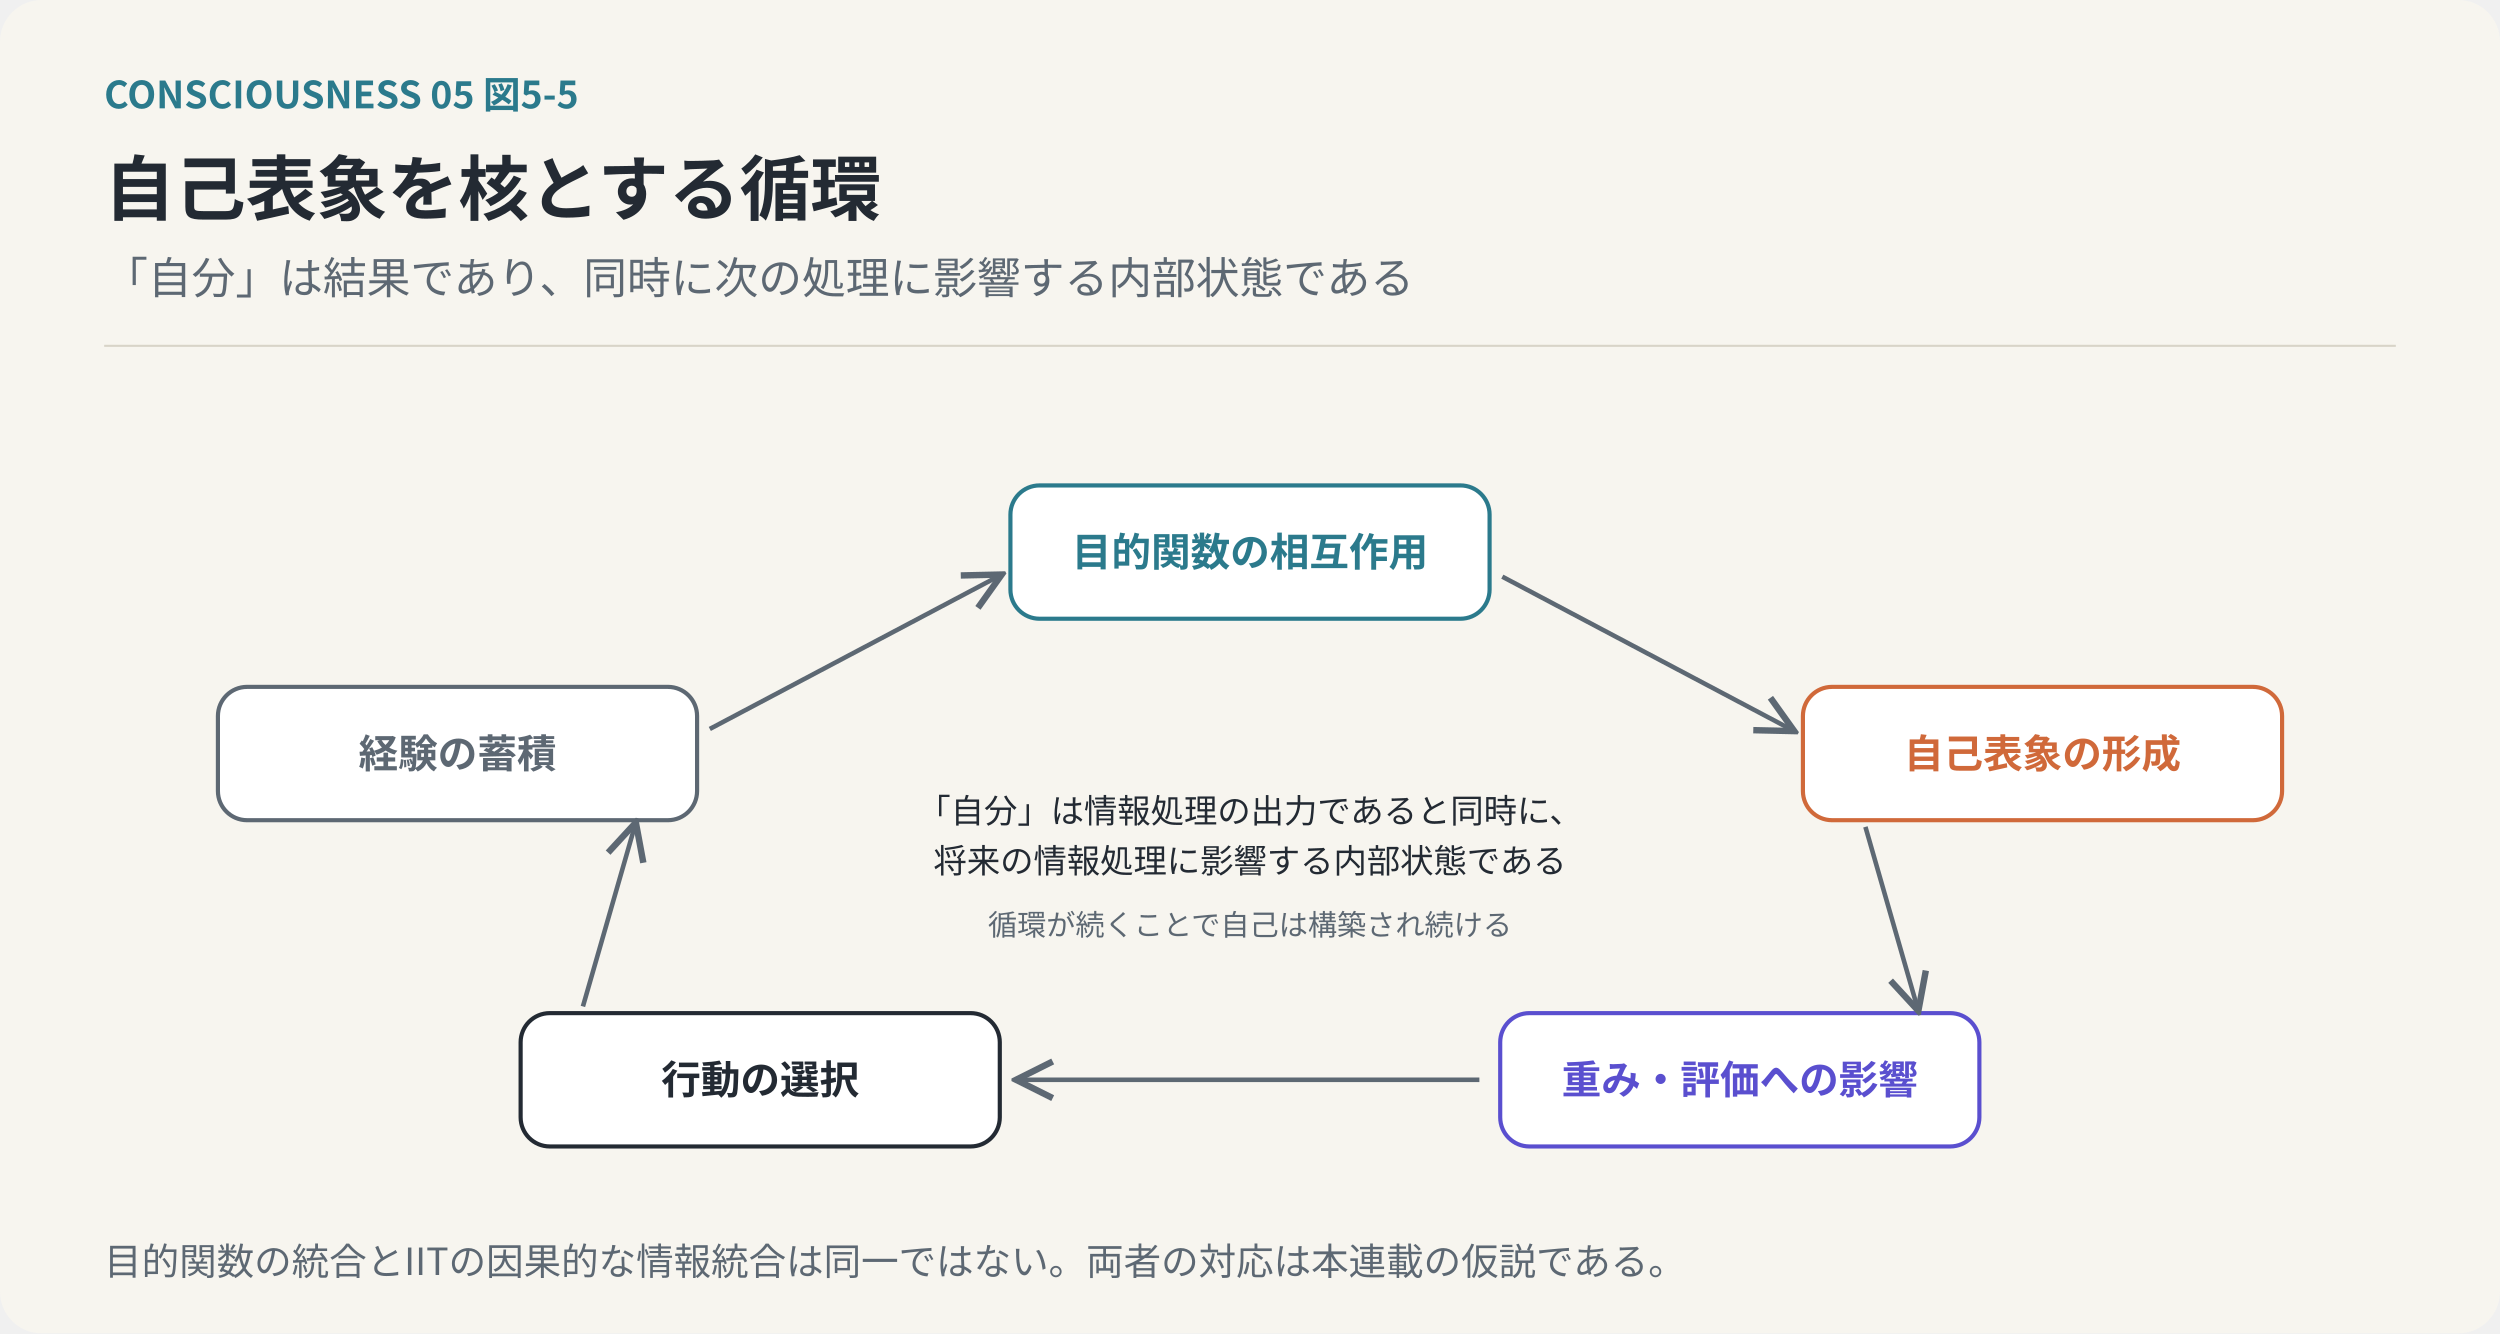
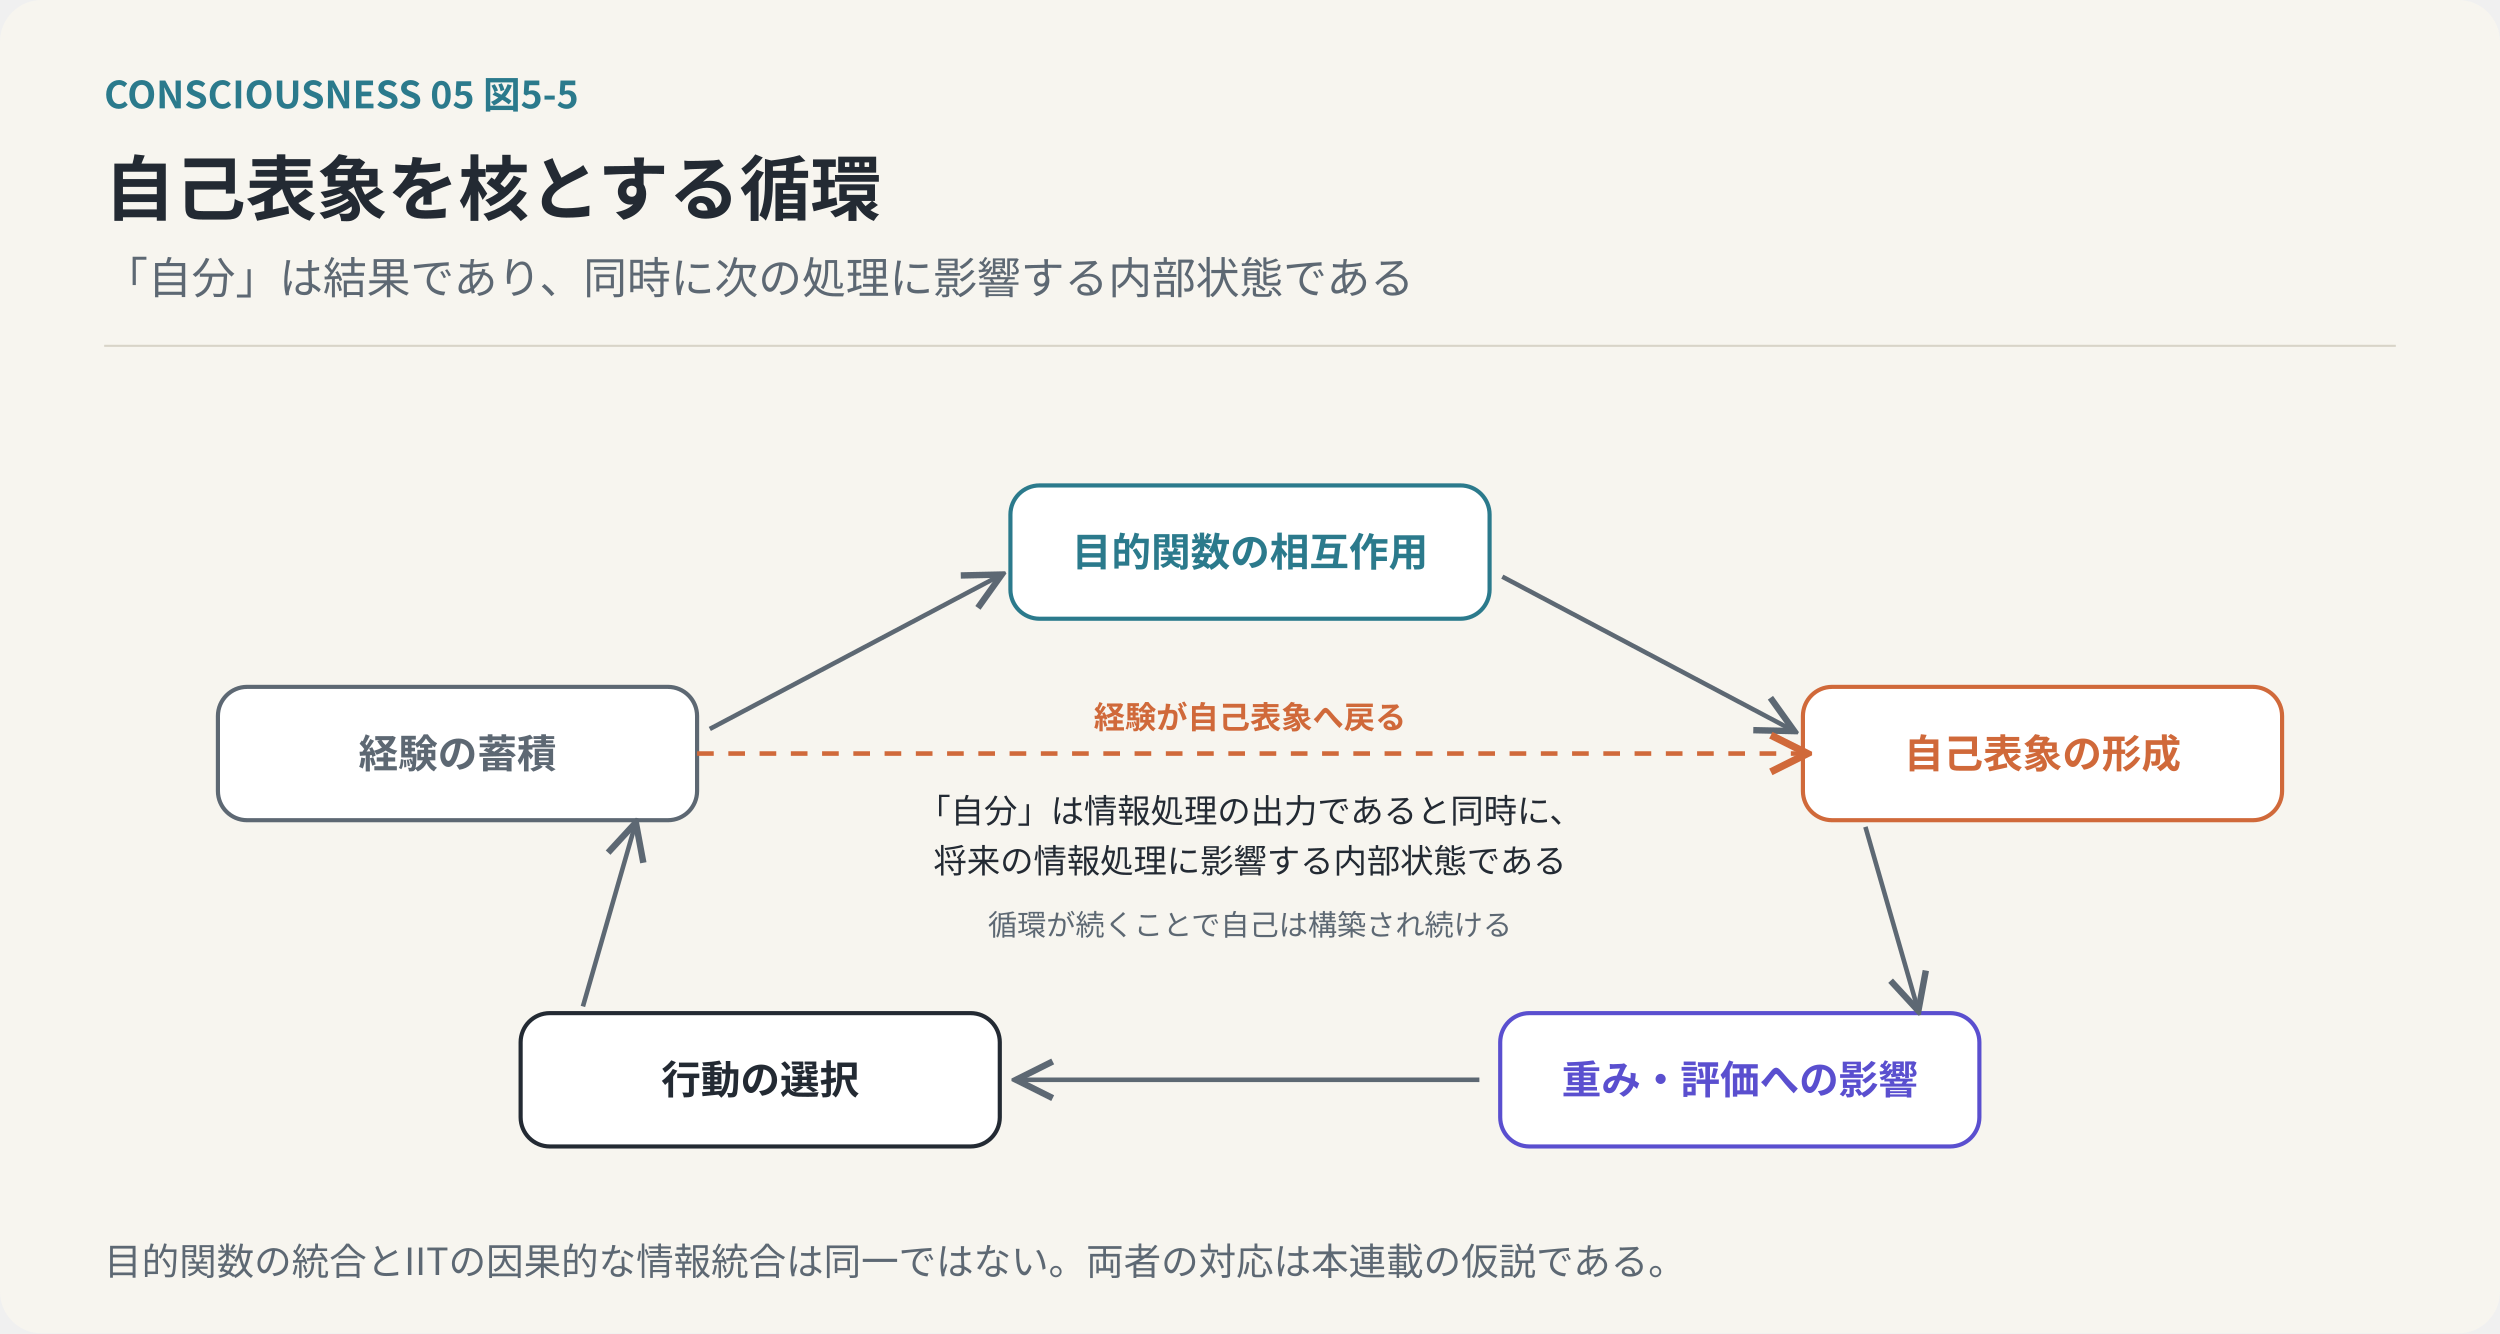
<svg xmlns="http://www.w3.org/2000/svg" width="1200" height="640" viewBox="0 0 1200 640" role="img" aria-labelledby="title desc">
  <defs>
    <marker id="arrow" markerWidth="10" markerHeight="10" refX="8" refY="5" orient="auto-start-reverse">
      <path d="M1,1 L9,5 L1,9" fill="none" stroke="#5d6873" stroke-width="1.4" />
    </marker>
    <marker id="arrow-teal" markerWidth="10" markerHeight="10" refX="8" refY="5" orient="auto-start-reverse">
      <path d="M1,1 L9,5 L1,9" fill="none" stroke="#2b7a8c" stroke-width="1.6" />
    </marker>
    <marker id="arrow-terra" markerWidth="10" markerHeight="10" refX="8" refY="5" orient="auto-start-reverse">
      <path d="M1,1 L9,5 L1,9" fill="none" stroke="#d0693a" stroke-width="1.6" />
    </marker>
    <marker id="arrow-indigo" markerWidth="10" markerHeight="10" refX="8" refY="5" orient="auto-start-reverse">
      <path d="M1,1 L9,5 L1,9" fill="none" stroke="#5a4fcf" stroke-width="1.6" />
    </marker>
    <marker id="arrow-ink" markerWidth="10" markerHeight="10" refX="8" refY="5" orient="auto-start-reverse">
      <path d="M1,1 L9,5 L1,9" fill="none" stroke="#232a33" stroke-width="1.6" />
    </marker>
  </defs>
  <rect width="1200" height="640" rx="20" fill="#f7f5ef" />
  <g font-family="system-ui, -apple-system, &quot;Hiragino Kaku Gothic ProN&quot;, &quot;Noto Sans CJK JP&quot;, Meiryo, sans-serif">
    <text x="50.0" y="52.0" fill="#2b7a8c" font-size="18" text-anchor="start" font-weight="700">CONSCIOUSNESS     05     図5-5</text>
    <text x="50.0" y="103.0" fill="#232a33" font-size="34" text-anchor="start" font-weight="700">自己表象を核とする循環</text>
    <text x="50.0" y="141.0" fill="#5d6873" font-size="21" text-anchor="start" font-weight="400">「自分」は結果であり、同時に次の処理に影響する内部状態である</text>
    <line x1="50.0" y1="166.0" x2="1150.0" y2="166.0" stroke="#d8d4c8" stroke-width="1" />
    <rect x="485.0" y="233.0" width="230.0" height="64.0" rx="14" fill="#ffffff" stroke="#2b7a8c" stroke-width="2" />
    <text x="600.0" y="271.8" fill="#2b7a8c" font-size="19" text-anchor="middle" font-weight="700">目的関数の相互作用</text>
    <rect x="865.4" y="329.7" width="230.0" height="64.0" rx="14" fill="#ffffff" stroke="#d0693a" stroke-width="2" />
    <text x="980.4" y="368.6" fill="#d0693a" font-size="19" text-anchor="middle" font-weight="700">自己表象の形成</text>
    <rect x="720.1" y="486.3" width="230.0" height="64.0" rx="14" fill="#ffffff" stroke="#5a4fcf" stroke-width="2" />
    <text x="835.1" y="525.1" fill="#5a4fcf" font-size="19" text-anchor="middle" font-weight="700">重み・評価への影響</text>
    <rect x="249.9" y="486.3" width="230.0" height="64.0" rx="14" fill="#ffffff" stroke="#232a33" stroke-width="2" />
    <text x="364.9" y="525.1" fill="#232a33" font-size="19" text-anchor="middle" font-weight="700">行動の選択</text>
    <rect x="104.6" y="329.7" width="230.0" height="64.0" rx="14" fill="#ffffff" stroke="#5d6873" stroke-width="2" />
    <text x="219.6" y="368.6" fill="#5d6873" font-size="19" text-anchor="middle" font-weight="700">経験の蓄積</text>
    <line x1="721.1" y1="276.8" x2="859.3" y2="349.9" stroke="#5d6873" stroke-width="2.2" marker-end="url(#arrow)" />
    <line x1="895.4" y1="396.9" x2="920.2" y2="483.1" stroke="#5d6873" stroke-width="2.2" marker-end="url(#arrow)" />
    <line x1="710.1" y1="518.3" x2="489.9" y2="518.3" stroke="#5d6873" stroke-width="2.2" marker-end="url(#arrow)" />
    <line x1="279.8" y1="483.1" x2="304.6" y2="396.9" stroke="#5d6873" stroke-width="2.2" marker-end="url(#arrow)" />
    <line x1="340.7" y1="349.9" x2="478.9" y2="276.8" stroke="#5d6873" stroke-width="2.2" marker-end="url(#arrow)" />
+     <line x1="334.6" y1="361.7" x2="865.4" y2="361.7" stroke="#d0693a" stroke-width="2.2" marker-end="url(#arrow-terra)" stroke-dasharray="8 7" />
+     <text x="600.0" y="349.7" fill="#d0693a" font-size="15" text-anchor="middle" font-weight="700">経験が自己表象へ戻る</text>
    <text x="600.0" y="395.0" fill="#232a33" font-size="16" text-anchor="middle" font-weight="400">「自分」は情報処理の出力であると同時に、</text>
    <text x="600.0" y="419.0" fill="#232a33" font-size="16" text-anchor="middle" font-weight="400">将来の情報処理に影響する内部状態である</text>
    <text x="600.0" y="449.0" fill="#5d6873" font-size="14" text-anchor="middle" font-weight="400">循環が続くことで自己は構築され続ける</text>
    <text x="50.0" y="612.0" fill="#5d6873" font-size="18" text-anchor="start" font-weight="400">目的関数の統合とIITの因果的な情報統合は同一ではない。両者の対応は本連載の仮説である。</text>
  </g>
</svg>
